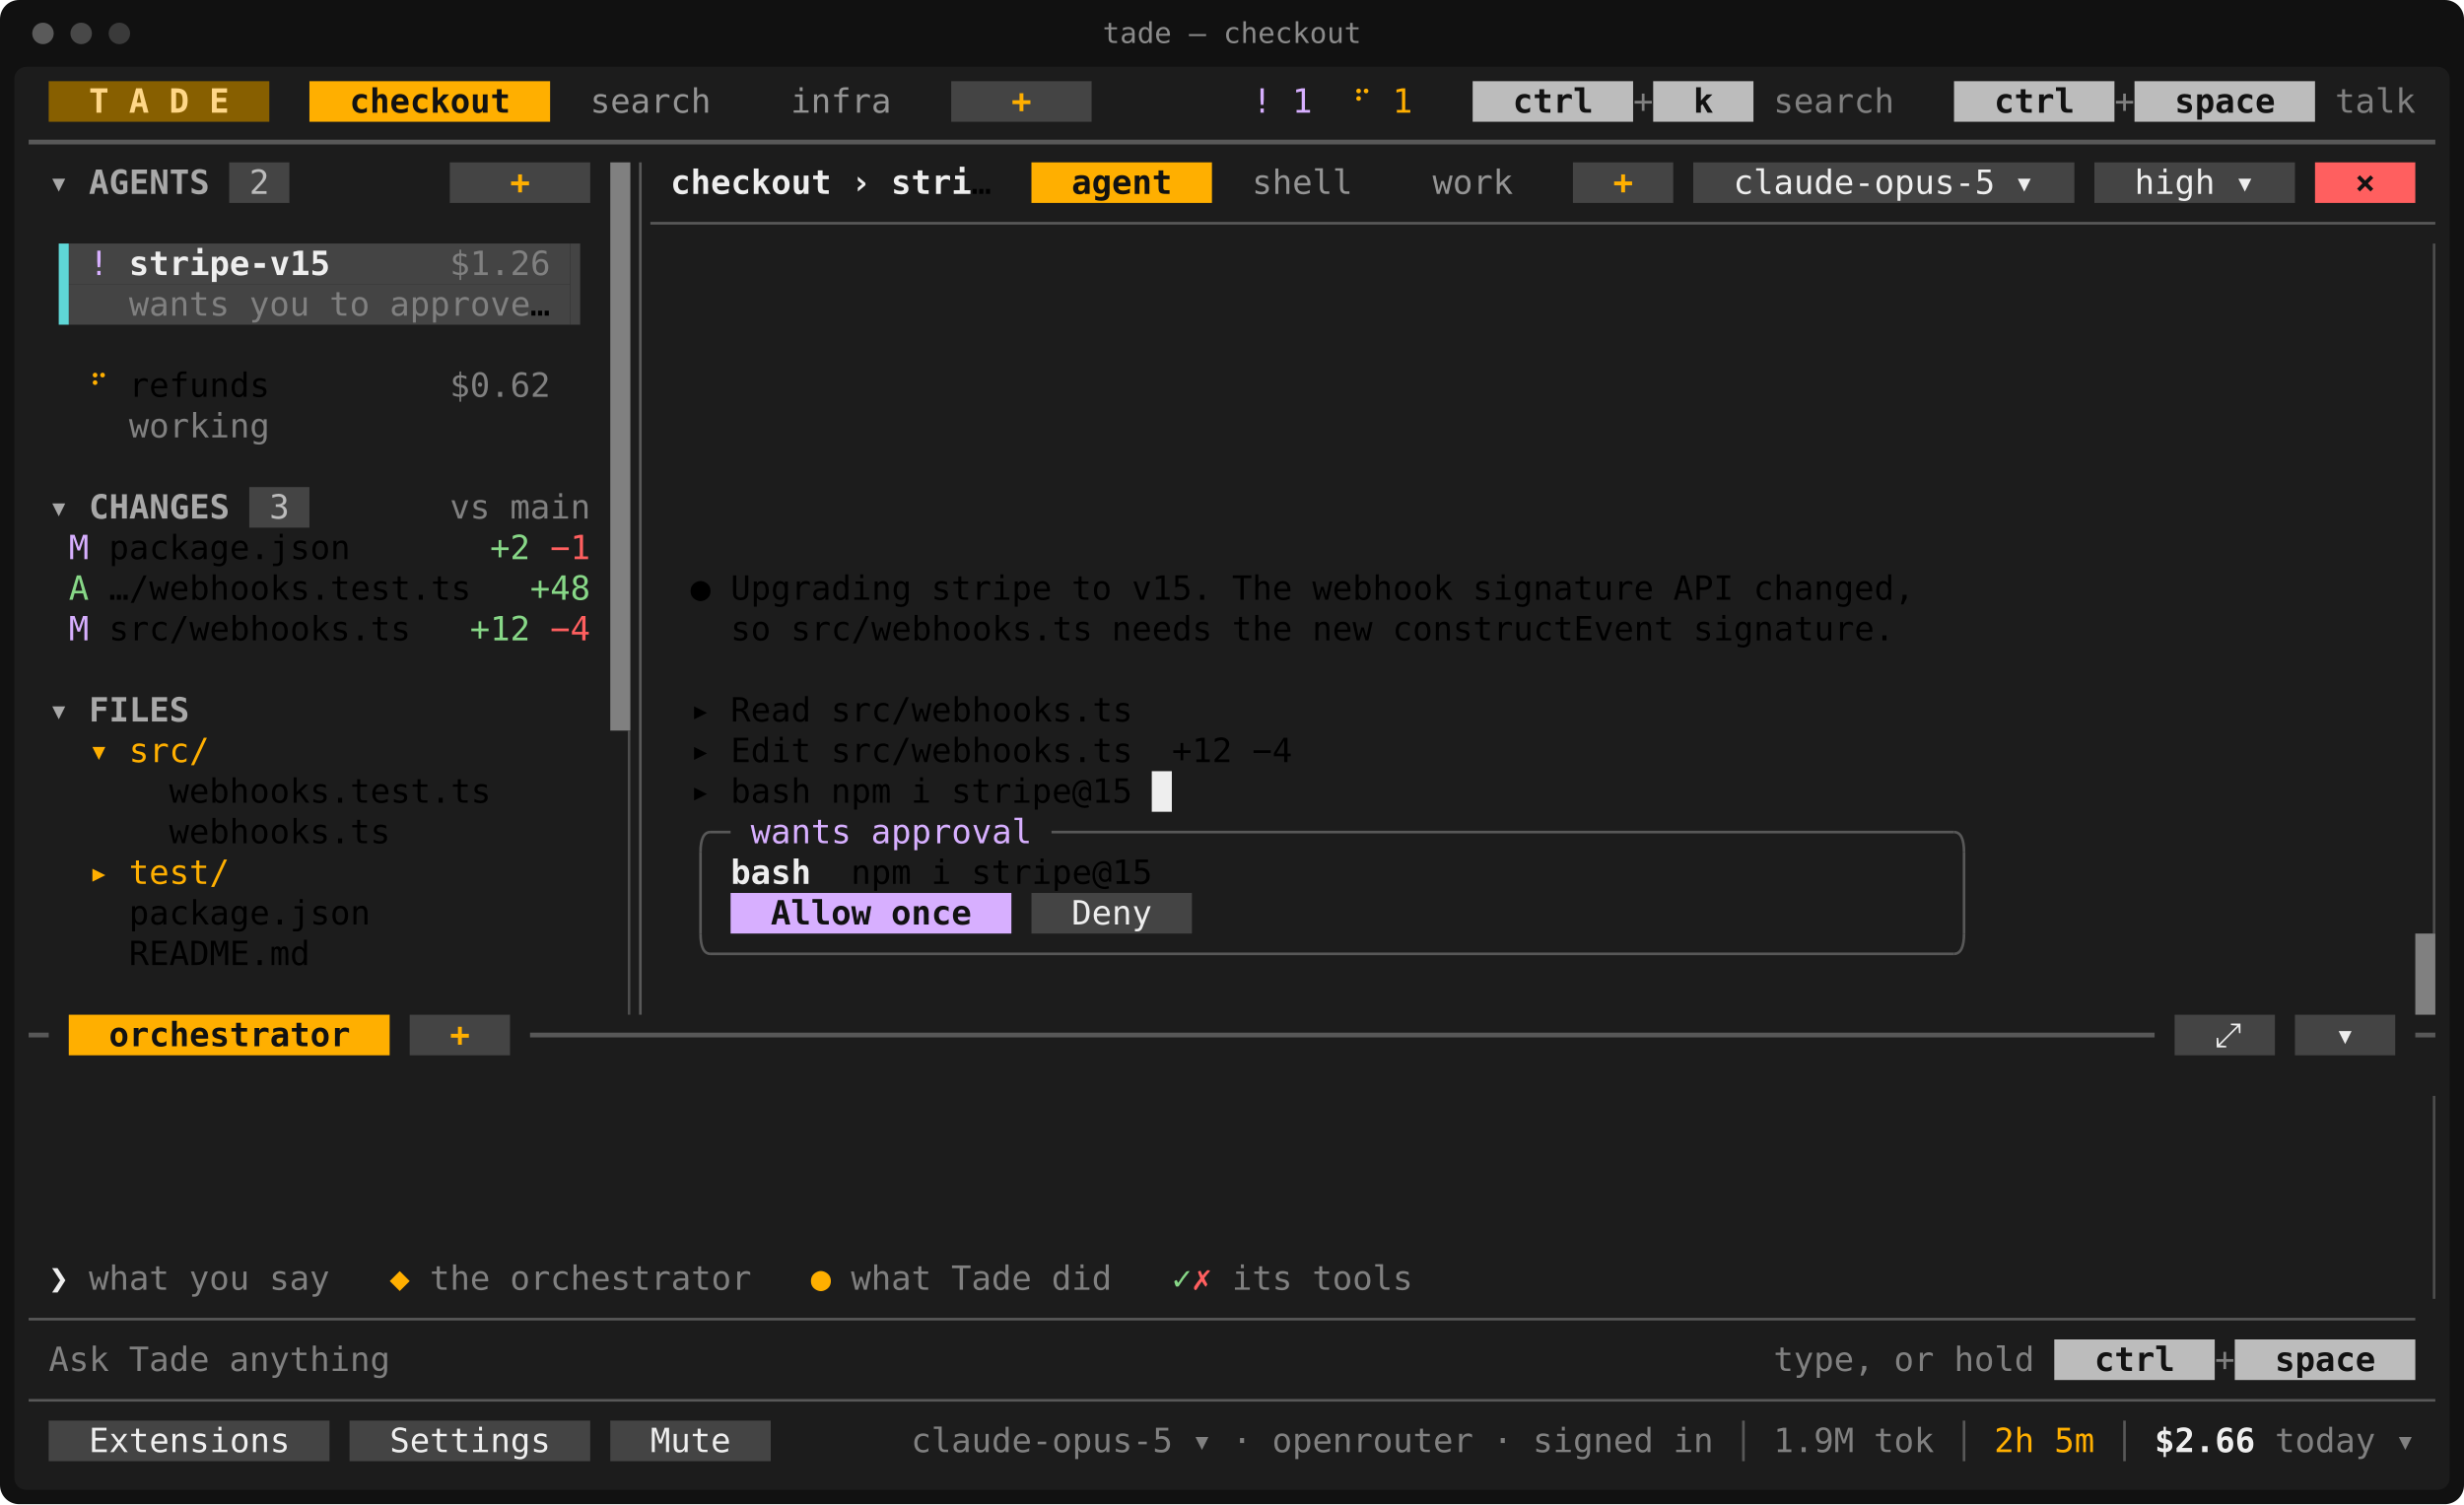
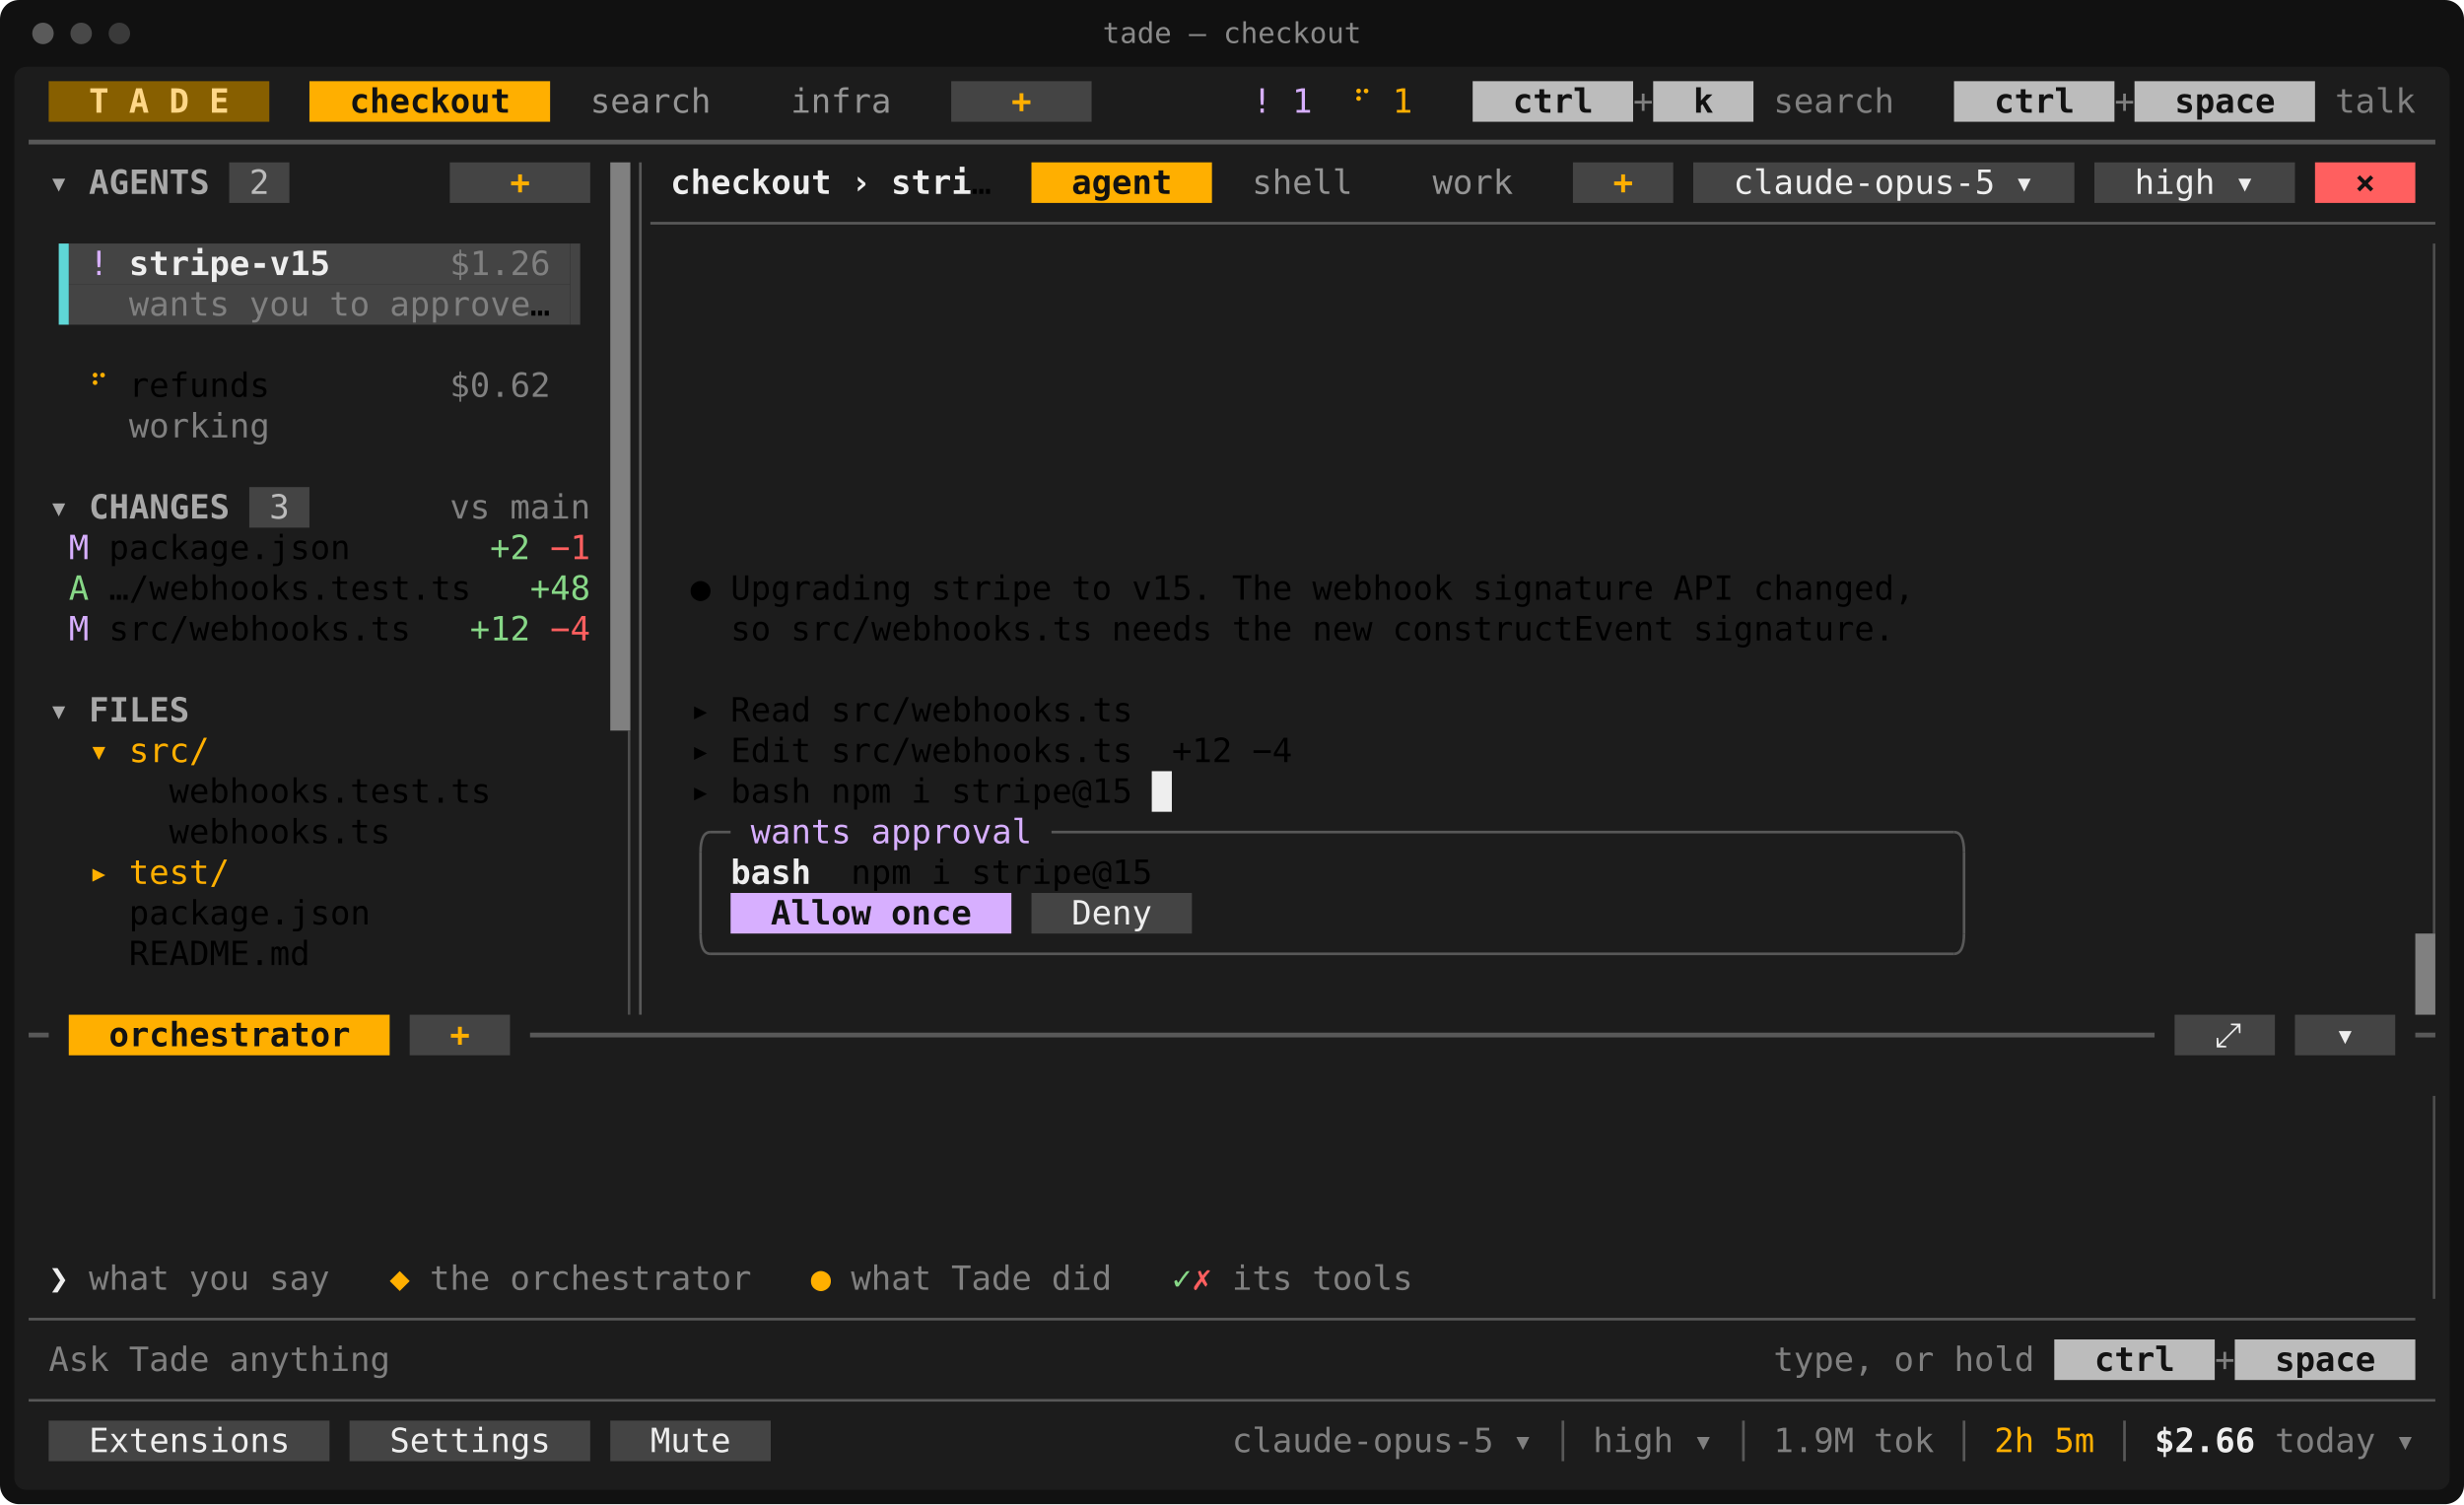
<svg xmlns="http://www.w3.org/2000/svg" viewBox="0 0 1032 630" width="1032" height="630" font-family="ui-monospace,SFMono-Regular,Menlo,Consolas,'DejaVu Sans Mono','Liberation Mono',monospace" font-size="14" role="img" aria-label="tade — checkout">
  <rect width="1032" height="630" rx="8" fill="#111111" />
  <rect x="6" y="28" width="1020" height="596" rx="5" fill="#1c1c1c" />
  <circle cx="18" cy="14" r="4.5" fill="#5a5a5a" />
  <circle cx="34" cy="14" r="4.5" fill="#484848" />
  <circle cx="50" cy="14" r="4.5" fill="#3a3a3a" />
  <text x="516" y="18" fill="#8a8a8a" font-size="12" text-anchor="middle">tade — checkout</text>
  <rect x="20.4" y="34" width="92.4" height="17" fill="rgb(135,95,0)" />
  <rect x="129.6" y="34" width="100.8" height="17" fill="rgb(255,175,0)" />
  <rect x="398.4" y="34" width="58.8" height="17" fill="rgb(68,68,68)" />
  <rect x="616.8" y="34" width="67.2" height="17" fill="rgb(188,188,188)" />
  <rect x="692.4" y="34" width="42" height="17" fill="rgb(188,188,188)" />
  <rect x="818.4" y="34" width="67.2" height="17" fill="rgb(188,188,188)" />
  <rect x="894" y="34" width="75.6" height="17" fill="rgb(188,188,188)" />
  <rect x="96" y="68" width="25.2" height="17" fill="rgb(68,68,68)" />
  <rect x="188.4" y="68" width="58.8" height="17" fill="rgb(68,68,68)" />
  <rect x="432" y="68" width="75.6" height="17" fill="rgb(255,175,0)" />
  <rect x="658.8" y="68" width="42" height="17" fill="rgb(68,68,68)" />
  <rect x="709.2" y="68" width="159.6" height="17" fill="rgb(68,68,68)" />
  <rect x="877.2" y="68" width="84" height="17" fill="rgb(68,68,68)" />
  <rect x="969.6" y="68" width="42" height="17" fill="rgb(255,95,95)" />
  <rect x="28.8" y="102" width="210" height="17" fill="rgb(68,68,68)" />
  <rect x="28.8" y="119" width="210" height="17" fill="rgb(68,68,68)" />
  <rect x="104.4" y="204" width="25.2" height="17" fill="rgb(68,68,68)" />
  <rect x="482.4" y="323" width="8.4" height="17" fill="rgb(238,238,238)" />
  <rect x="306" y="374" width="117.6" height="17" fill="rgb(215,175,255)" />
  <rect x="432" y="374" width="67.2" height="17" fill="rgb(68,68,68)" />
  <rect x="28.8" y="425" width="134.4" height="17" fill="rgb(255,175,0)" />
  <rect x="171.6" y="425" width="42" height="17" fill="rgb(68,68,68)" />
  <rect x="910.8" y="425" width="42" height="17" fill="rgb(68,68,68)" />
  <rect x="961.2" y="425" width="42" height="17" fill="rgb(68,68,68)" />
  <rect x="860.4" y="561" width="67.2" height="17" fill="rgb(188,188,188)" />
  <rect x="936" y="561" width="75.6" height="17" fill="rgb(188,188,188)" />
  <rect x="20.4" y="595" width="117.6" height="17" fill="rgb(68,68,68)" />
  <rect x="146.4" y="595" width="100.8" height="17" fill="rgb(68,68,68)" />
  <rect x="255.6" y="595" width="67.2" height="17" fill="rgb(68,68,68)" />
  <rect x="255.6" y="68" width="8.4" height="238" fill="rgb(128,128,128)" />
  <rect x="24.6" y="102" width="4.2" height="34" fill="rgb(95,215,215)" />
  <rect x="238.8" y="102" width="4.2" height="34" fill="rgb(68,68,68)" />
  <rect x="1018.95" y="102" width="1.05" height="289" fill="rgb(78,78,78)" />
  <rect x="262.95" y="306" width="1.05" height="119" fill="rgb(78,78,78)" />
  <rect x="1011.6" y="391" width="8.4" height="34" fill="rgb(128,128,128)" />
  <rect x="1018.95" y="459" width="1.05" height="85" fill="rgb(78,78,78)" />
  <line x1="12" y1="59.5" x2="1020" y2="59.5" stroke="rgb(88,88,88)" stroke-width="2" />
  <line x1="268.2" y1="68" x2="268.2" y2="425" stroke="rgb(88,88,88)" stroke-width="1.1" />
  <line x1="272.4" y1="93.5" x2="1020" y2="93.5" stroke="rgb(88,88,88)" stroke-width="1.1" />
  <path d="M293.4 357Q293.4 348.5 297.6 348.5" fill="none" stroke="rgb(88,88,88)" stroke-width="1.1" />
  <line x1="297.6" y1="348.5" x2="306" y2="348.5" stroke="rgb(88,88,88)" stroke-width="1.1" />
  <line x1="440.4" y1="348.5" x2="818.4" y2="348.5" stroke="rgb(88,88,88)" stroke-width="1.1" />
  <path d="M822.6 357Q822.6 348.5 818.4 348.5" fill="none" stroke="rgb(88,88,88)" stroke-width="1.1" />
  <line x1="293.4" y1="357" x2="293.4" y2="391" stroke="rgb(88,88,88)" stroke-width="1.1" />
  <line x1="822.6" y1="357" x2="822.6" y2="391" stroke="rgb(88,88,88)" stroke-width="1.1" />
  <path d="M293.4 391Q293.4 399.5 297.6 399.5" fill="none" stroke="rgb(88,88,88)" stroke-width="1.1" />
  <line x1="297.6" y1="399.5" x2="818.4" y2="399.5" stroke="rgb(88,88,88)" stroke-width="1.1" />
  <path d="M822.6 391Q822.6 399.5 818.4 399.5" fill="none" stroke="rgb(88,88,88)" stroke-width="1.1" />
  <line x1="12" y1="433.5" x2="20.4" y2="433.5" stroke="rgb(88,88,88)" stroke-width="2" />
  <line x1="222" y1="433.5" x2="902.4" y2="433.5" stroke="rgb(88,88,88)" stroke-width="2" />
  <line x1="1011.6" y1="433.5" x2="1020" y2="433.5" stroke="rgb(88,88,88)" stroke-width="2" />
  <line x1="12" y1="552.5" x2="1011.6" y2="552.5" stroke="rgb(88,88,88)" stroke-width="1.1" />
  <line x1="12" y1="586.5" x2="1020" y2="586.5" stroke="rgb(88,88,88)" stroke-width="1.1" />
+   <line x1="654.6" y1="595" x2="654.6" y2="612" stroke="rgb(88,88,88)" stroke-width="1.1" />
  <line x1="730.2" y1="595" x2="730.2" y2="612" stroke="rgb(88,88,88)" stroke-width="1.1" />
  <line x1="822.6" y1="595" x2="822.6" y2="612" stroke="rgb(88,88,88)" stroke-width="1.1" />
  <line x1="889.8" y1="595" x2="889.8" y2="612" stroke="rgb(88,88,88)" stroke-width="1.1" />
  <text x="37.2" y="47.2" textLength="8.4" lengthAdjust="spacingAndGlyphs" fill="rgb(255,215,135)" font-weight="700">T</text>
  <text x="54" y="47.2" textLength="8.4" lengthAdjust="spacingAndGlyphs" fill="rgb(255,215,135)" font-weight="700">A</text>
  <text x="70.8" y="47.2" textLength="8.4" lengthAdjust="spacingAndGlyphs" fill="rgb(255,215,135)" font-weight="700">D</text>
  <text x="87.6" y="47.2" textLength="8.4" lengthAdjust="spacingAndGlyphs" fill="rgb(255,215,135)" font-weight="700">E</text>
  <text x="146.4" y="47.2" textLength="67.2" lengthAdjust="spacingAndGlyphs" fill="rgb(18,18,18)" font-weight="700">checkout</text>
  <text x="247.2" y="47.2" textLength="50.4" lengthAdjust="spacingAndGlyphs" fill="rgb(148,148,148)">search</text>
  <text x="331.2" y="47.2" textLength="42" lengthAdjust="spacingAndGlyphs" fill="rgb(148,148,148)">infra</text>
  <text x="423.6" y="47.2" textLength="8.4" lengthAdjust="spacingAndGlyphs" fill="rgb(255,175,0)" font-weight="700">+</text>
  <text x="524.4" y="47.2" textLength="8.4" lengthAdjust="spacingAndGlyphs" fill="rgb(215,175,255)">!</text>
  <text x="541.2" y="47.2" textLength="8.4" lengthAdjust="spacingAndGlyphs" fill="rgb(215,175,255)">1</text>
  <text x="566.4" y="47.2" textLength="8.4" lengthAdjust="spacingAndGlyphs" fill="rgb(255,175,0)">⠋</text>
  <text x="583.2" y="47.2" textLength="8.4" lengthAdjust="spacingAndGlyphs" fill="rgb(255,175,0)">1</text>
  <text x="633.6" y="47.2" textLength="33.6" lengthAdjust="spacingAndGlyphs" fill="rgb(18,18,18)" font-weight="700">ctrl</text>
  <text x="684" y="47.2" textLength="8.4" lengthAdjust="spacingAndGlyphs" fill="rgb(128,128,128)">+</text>
  <text x="709.2" y="47.2" textLength="8.4" lengthAdjust="spacingAndGlyphs" fill="rgb(18,18,18)" font-weight="700">k</text>
  <text x="742.8" y="47.2" textLength="50.4" lengthAdjust="spacingAndGlyphs" fill="rgb(128,128,128)">search</text>
  <text x="835.2" y="47.2" textLength="33.6" lengthAdjust="spacingAndGlyphs" fill="rgb(18,18,18)" font-weight="700">ctrl</text>
  <text x="885.6" y="47.2" textLength="8.4" lengthAdjust="spacingAndGlyphs" fill="rgb(128,128,128)">+</text>
  <text x="910.8" y="47.2" textLength="42" lengthAdjust="spacingAndGlyphs" fill="rgb(18,18,18)" font-weight="700">space</text>
  <text x="978" y="47.2" textLength="33.6" lengthAdjust="spacingAndGlyphs" fill="rgb(128,128,128)">talk</text>
  <text x="20.4" y="81.2" textLength="8.4" lengthAdjust="spacingAndGlyphs" fill="rgb(168,168,168)" font-weight="700">▾</text>
  <text x="37.2" y="81.2" textLength="50.4" lengthAdjust="spacingAndGlyphs" fill="rgb(168,168,168)" font-weight="700">AGENTS</text>
  <text x="104.4" y="81.2" textLength="8.4" lengthAdjust="spacingAndGlyphs" fill="rgb(188,188,188)">2</text>
  <text x="213.6" y="81.2" textLength="8.4" lengthAdjust="spacingAndGlyphs" fill="rgb(255,175,0)" font-weight="700">+</text>
  <text x="280.8" y="81.2" textLength="67.2" lengthAdjust="spacingAndGlyphs" fill="rgb(238,238,238)" font-weight="700">checkout</text>
  <text x="356.4" y="81.2" textLength="8.4" lengthAdjust="spacingAndGlyphs" fill="rgb(238,238,238)" font-weight="700">›</text>
  <text x="373.2" y="81.2" textLength="33.6" lengthAdjust="spacingAndGlyphs" fill="rgb(238,238,238)" font-weight="700">stri</text>
  <text x="406.8" y="81.2" textLength="8.4" lengthAdjust="spacingAndGlyphs">…</text>
  <text x="448.8" y="81.2" textLength="42" lengthAdjust="spacingAndGlyphs" fill="rgb(18,18,18)" font-weight="700">agent</text>
  <text x="524.4" y="81.2" textLength="42" lengthAdjust="spacingAndGlyphs" fill="rgb(148,148,148)">shell</text>
  <text x="600" y="81.2" textLength="33.6" lengthAdjust="spacingAndGlyphs" fill="rgb(148,148,148)">work</text>
  <text x="675.6" y="81.2" textLength="8.4" lengthAdjust="spacingAndGlyphs" fill="rgb(255,175,0)" font-weight="700">+</text>
  <text x="726" y="81.2" textLength="109.2" lengthAdjust="spacingAndGlyphs" fill="rgb(238,238,238)">claude-opus-5</text>
  <text x="843.6" y="81.2" textLength="8.4" lengthAdjust="spacingAndGlyphs" fill="rgb(238,238,238)">▾</text>
  <text x="894" y="81.2" textLength="33.6" lengthAdjust="spacingAndGlyphs" fill="rgb(238,238,238)">high</text>
  <text x="936" y="81.2" textLength="8.4" lengthAdjust="spacingAndGlyphs" fill="rgb(238,238,238)">▾</text>
  <text x="986.4" y="81.2" textLength="8.4" lengthAdjust="spacingAndGlyphs" fill="rgb(18,18,18)" font-weight="700">×</text>
  <text x="37.2" y="115.2" textLength="8.4" lengthAdjust="spacingAndGlyphs" fill="rgb(215,175,255)">!</text>
  <text x="54" y="115.2" textLength="84" lengthAdjust="spacingAndGlyphs" fill="rgb(238,238,238)" font-weight="700">stripe-v15</text>
  <text x="188.4" y="115.2" textLength="42" lengthAdjust="spacingAndGlyphs" fill="rgb(128,128,128)">$1.26</text>
  <text x="54" y="132.2" textLength="42" lengthAdjust="spacingAndGlyphs" fill="rgb(128,128,128)">wants</text>
  <text x="104.4" y="132.2" textLength="25.2" lengthAdjust="spacingAndGlyphs" fill="rgb(128,128,128)">you</text>
  <text x="138" y="132.2" textLength="16.8" lengthAdjust="spacingAndGlyphs" fill="rgb(128,128,128)">to</text>
  <text x="163.2" y="132.2" textLength="58.8" lengthAdjust="spacingAndGlyphs" fill="rgb(128,128,128)">approve</text>
  <text x="222" y="132.2" textLength="8.4" lengthAdjust="spacingAndGlyphs">…</text>
  <text x="37.2" y="166.2" textLength="8.4" lengthAdjust="spacingAndGlyphs" fill="rgb(255,175,0)">⠋</text>
  <text x="54" y="166.2" textLength="58.8" lengthAdjust="spacingAndGlyphs">refunds</text>
  <text x="188.4" y="166.2" textLength="42" lengthAdjust="spacingAndGlyphs" fill="rgb(128,128,128)">$0.62</text>
  <text x="54" y="183.2" textLength="58.8" lengthAdjust="spacingAndGlyphs" fill="rgb(128,128,128)">working</text>
  <text x="20.4" y="217.2" textLength="8.4" lengthAdjust="spacingAndGlyphs" fill="rgb(168,168,168)" font-weight="700">▾</text>
  <text x="37.2" y="217.2" textLength="58.8" lengthAdjust="spacingAndGlyphs" fill="rgb(168,168,168)" font-weight="700">CHANGES</text>
  <text x="112.8" y="217.2" textLength="8.4" lengthAdjust="spacingAndGlyphs" fill="rgb(188,188,188)">3</text>
  <text x="188.4" y="217.2" textLength="16.8" lengthAdjust="spacingAndGlyphs" fill="rgb(128,128,128)">vs</text>
  <text x="213.6" y="217.2" textLength="33.6" lengthAdjust="spacingAndGlyphs" fill="rgb(128,128,128)">main</text>
  <text x="28.8" y="234.2" textLength="8.4" lengthAdjust="spacingAndGlyphs" fill="rgb(215,175,255)">M</text>
  <text x="45.6" y="234.2" textLength="100.8" lengthAdjust="spacingAndGlyphs">package.json</text>
  <text x="205.2" y="234.2" textLength="16.8" lengthAdjust="spacingAndGlyphs" fill="rgb(135,215,135)">+2</text>
  <text x="230.4" y="234.2" textLength="16.8" lengthAdjust="spacingAndGlyphs" fill="rgb(255,95,95)">−1</text>
  <text x="28.8" y="251.2" textLength="8.4" lengthAdjust="spacingAndGlyphs" fill="rgb(135,215,135)">A</text>
  <text x="45.6" y="251.2" textLength="151.2" lengthAdjust="spacingAndGlyphs">…/webhooks.test.ts</text>
  <text x="222" y="251.2" textLength="25.2" lengthAdjust="spacingAndGlyphs" fill="rgb(135,215,135)">+48</text>
  <text x="289.2" y="251.2" textLength="8.4" lengthAdjust="spacingAndGlyphs">●</text>
  <text x="306" y="251.2" textLength="75.6" lengthAdjust="spacingAndGlyphs">Upgrading</text>
  <text x="390" y="251.2" textLength="50.4" lengthAdjust="spacingAndGlyphs">stripe</text>
  <text x="448.8" y="251.2" textLength="16.8" lengthAdjust="spacingAndGlyphs">to</text>
  <text x="474" y="251.2" textLength="33.6" lengthAdjust="spacingAndGlyphs">v15.</text>
  <text x="516" y="251.2" textLength="25.2" lengthAdjust="spacingAndGlyphs">The</text>
  <text x="549.6" y="251.2" textLength="58.8" lengthAdjust="spacingAndGlyphs">webhook</text>
  <text x="616.8" y="251.2" textLength="75.6" lengthAdjust="spacingAndGlyphs">signature</text>
  <text x="700.8" y="251.2" textLength="25.2" lengthAdjust="spacingAndGlyphs">API</text>
  <text x="734.4" y="251.2" textLength="67.2" lengthAdjust="spacingAndGlyphs">changed,</text>
  <text x="28.8" y="268.2" textLength="8.4" lengthAdjust="spacingAndGlyphs" fill="rgb(215,175,255)">M</text>
  <text x="45.6" y="268.2" textLength="126" lengthAdjust="spacingAndGlyphs">src/webhooks.ts</text>
  <text x="196.8" y="268.2" textLength="25.2" lengthAdjust="spacingAndGlyphs" fill="rgb(135,215,135)">+12</text>
  <text x="230.4" y="268.2" textLength="16.8" lengthAdjust="spacingAndGlyphs" fill="rgb(255,95,95)">−4</text>
  <text x="306" y="268.2" textLength="16.8" lengthAdjust="spacingAndGlyphs">so</text>
  <text x="331.2" y="268.2" textLength="126" lengthAdjust="spacingAndGlyphs">src/webhooks.ts</text>
  <text x="465.6" y="268.2" textLength="42" lengthAdjust="spacingAndGlyphs">needs</text>
  <text x="516" y="268.2" textLength="25.2" lengthAdjust="spacingAndGlyphs">the</text>
  <text x="549.6" y="268.2" textLength="25.2" lengthAdjust="spacingAndGlyphs">new</text>
  <text x="583.2" y="268.2" textLength="117.6" lengthAdjust="spacingAndGlyphs">constructEvent</text>
  <text x="709.2" y="268.2" textLength="84" lengthAdjust="spacingAndGlyphs">signature.</text>
  <text x="20.4" y="302.2" textLength="8.4" lengthAdjust="spacingAndGlyphs" fill="rgb(168,168,168)" font-weight="700">▾</text>
  <text x="37.2" y="302.2" textLength="42" lengthAdjust="spacingAndGlyphs" fill="rgb(168,168,168)" font-weight="700">FILES</text>
  <text x="289.2" y="302.2" textLength="8.4" lengthAdjust="spacingAndGlyphs">▸</text>
  <text x="306" y="302.2" textLength="33.6" lengthAdjust="spacingAndGlyphs">Read</text>
  <text x="348" y="302.2" textLength="126" lengthAdjust="spacingAndGlyphs">src/webhooks.ts</text>
  <text x="37.2" y="319.2" textLength="8.4" lengthAdjust="spacingAndGlyphs" fill="rgb(255,175,0)">▾</text>
  <text x="54" y="319.2" textLength="33.6" lengthAdjust="spacingAndGlyphs" fill="rgb(255,175,0)">src/</text>
  <text x="289.2" y="319.2" textLength="8.4" lengthAdjust="spacingAndGlyphs">▸</text>
  <text x="306" y="319.2" textLength="33.6" lengthAdjust="spacingAndGlyphs">Edit</text>
  <text x="348" y="319.2" textLength="126" lengthAdjust="spacingAndGlyphs">src/webhooks.ts</text>
  <text x="490.8" y="319.2" textLength="25.2" lengthAdjust="spacingAndGlyphs">+12</text>
  <text x="524.4" y="319.2" textLength="16.8" lengthAdjust="spacingAndGlyphs">−4</text>
  <text x="70.8" y="336.2" textLength="134.4" lengthAdjust="spacingAndGlyphs">webhooks.test.ts</text>
  <text x="289.2" y="336.2" textLength="8.4" lengthAdjust="spacingAndGlyphs">▸</text>
  <text x="306" y="336.2" textLength="33.6" lengthAdjust="spacingAndGlyphs">bash</text>
  <text x="348" y="336.2" textLength="25.2" lengthAdjust="spacingAndGlyphs">npm</text>
  <text x="381.6" y="336.2" textLength="8.4" lengthAdjust="spacingAndGlyphs">i</text>
  <text x="398.4" y="336.2" textLength="75.6" lengthAdjust="spacingAndGlyphs">stripe@15</text>
  <text x="70.8" y="353.2" textLength="92.4" lengthAdjust="spacingAndGlyphs">webhooks.ts</text>
  <text x="314.4" y="353.2" textLength="42" lengthAdjust="spacingAndGlyphs" fill="rgb(215,175,255)">wants</text>
  <text x="364.8" y="353.2" textLength="67.2" lengthAdjust="spacingAndGlyphs" fill="rgb(215,175,255)">approval</text>
  <text x="37.2" y="370.2" textLength="8.4" lengthAdjust="spacingAndGlyphs" fill="rgb(255,175,0)">▸</text>
  <text x="54" y="370.2" textLength="42" lengthAdjust="spacingAndGlyphs" fill="rgb(255,175,0)">test/</text>
  <text x="306" y="370.2" textLength="33.6" lengthAdjust="spacingAndGlyphs" fill="rgb(238,238,238)" font-weight="700">bash</text>
  <text x="356.4" y="370.2" textLength="25.2" lengthAdjust="spacingAndGlyphs">npm</text>
  <text x="390" y="370.2" textLength="8.4" lengthAdjust="spacingAndGlyphs">i</text>
  <text x="406.8" y="370.2" textLength="75.6" lengthAdjust="spacingAndGlyphs">stripe@15</text>
  <text x="54" y="387.2" textLength="100.8" lengthAdjust="spacingAndGlyphs">package.json</text>
  <text x="322.8" y="387.2" textLength="42" lengthAdjust="spacingAndGlyphs" fill="rgb(18,18,18)" font-weight="700">Allow</text>
  <text x="373.2" y="387.2" textLength="33.6" lengthAdjust="spacingAndGlyphs" fill="rgb(18,18,18)" font-weight="700">once</text>
  <text x="448.8" y="387.2" textLength="33.6" lengthAdjust="spacingAndGlyphs" fill="rgb(238,238,238)">Deny</text>
  <text x="54" y="404.2" textLength="75.6" lengthAdjust="spacingAndGlyphs">README.md</text>
  <text x="45.6" y="438.2" textLength="100.8" lengthAdjust="spacingAndGlyphs" fill="rgb(18,18,18)" font-weight="700">orchestrator</text>
  <text x="188.4" y="438.2" textLength="8.4" lengthAdjust="spacingAndGlyphs" fill="rgb(255,175,0)" font-weight="700">+</text>
  <text x="927.6" y="438.2" textLength="8.4" lengthAdjust="spacingAndGlyphs" fill="rgb(238,238,238)">⤢</text>
  <text x="978" y="438.2" textLength="8.4" lengthAdjust="spacingAndGlyphs" fill="rgb(238,238,238)">▾</text>
  <text x="20.4" y="540.2" textLength="8.4" lengthAdjust="spacingAndGlyphs" fill="rgb(238,238,238)" font-weight="700">❯</text>
  <text x="37.2" y="540.2" textLength="33.6" lengthAdjust="spacingAndGlyphs" fill="rgb(128,128,128)">what</text>
  <text x="79.2" y="540.2" textLength="25.2" lengthAdjust="spacingAndGlyphs" fill="rgb(128,128,128)">you</text>
  <text x="112.8" y="540.2" textLength="25.2" lengthAdjust="spacingAndGlyphs" fill="rgb(128,128,128)">say</text>
  <text x="163.2" y="540.2" textLength="8.4" lengthAdjust="spacingAndGlyphs" fill="rgb(255,175,0)" font-weight="700">◆</text>
  <text x="180" y="540.2" textLength="25.2" lengthAdjust="spacingAndGlyphs" fill="rgb(128,128,128)">the</text>
  <text x="213.6" y="540.2" textLength="100.8" lengthAdjust="spacingAndGlyphs" fill="rgb(128,128,128)">orchestrator</text>
  <text x="339.6" y="540.2" textLength="8.4" lengthAdjust="spacingAndGlyphs" fill="rgb(255,175,0)">●</text>
  <text x="356.4" y="540.2" textLength="33.6" lengthAdjust="spacingAndGlyphs" fill="rgb(128,128,128)">what</text>
  <text x="398.4" y="540.2" textLength="33.6" lengthAdjust="spacingAndGlyphs" fill="rgb(128,128,128)">Tade</text>
  <text x="440.4" y="540.2" textLength="25.2" lengthAdjust="spacingAndGlyphs" fill="rgb(128,128,128)">did</text>
  <text x="490.8" y="540.2" textLength="8.4" lengthAdjust="spacingAndGlyphs" fill="rgb(135,215,135)">✓</text>
  <text x="499.2" y="540.2" textLength="8.4" lengthAdjust="spacingAndGlyphs" fill="rgb(255,95,95)">✗</text>
  <text x="516" y="540.2" textLength="25.2" lengthAdjust="spacingAndGlyphs" fill="rgb(128,128,128)">its</text>
  <text x="549.6" y="540.2" textLength="42" lengthAdjust="spacingAndGlyphs" fill="rgb(128,128,128)">tools</text>
  <text x="20.4" y="574.2" textLength="25.2" lengthAdjust="spacingAndGlyphs" fill="rgb(128,128,128)">Ask</text>
  <text x="54" y="574.2" textLength="33.6" lengthAdjust="spacingAndGlyphs" fill="rgb(128,128,128)">Tade</text>
  <text x="96" y="574.2" textLength="67.2" lengthAdjust="spacingAndGlyphs" fill="rgb(128,128,128)">anything</text>
  <text x="742.8" y="574.2" textLength="42" lengthAdjust="spacingAndGlyphs" fill="rgb(128,128,128)">type,</text>
  <text x="793.2" y="574.2" textLength="16.8" lengthAdjust="spacingAndGlyphs" fill="rgb(128,128,128)">or</text>
  <text x="818.4" y="574.2" textLength="33.6" lengthAdjust="spacingAndGlyphs" fill="rgb(128,128,128)">hold</text>
  <text x="877.2" y="574.2" textLength="33.6" lengthAdjust="spacingAndGlyphs" fill="rgb(18,18,18)" font-weight="700">ctrl</text>
  <text x="927.6" y="574.2" textLength="8.4" lengthAdjust="spacingAndGlyphs" fill="rgb(128,128,128)">+</text>
  <text x="952.8" y="574.2" textLength="42" lengthAdjust="spacingAndGlyphs" fill="rgb(18,18,18)" font-weight="700">space</text>
  <text x="37.2" y="608.2" textLength="84" lengthAdjust="spacingAndGlyphs" fill="rgb(238,238,238)">Extensions</text>
  <text x="163.2" y="608.2" textLength="67.2" lengthAdjust="spacingAndGlyphs" fill="rgb(238,238,238)">Settings</text>
  <text x="272.4" y="608.2" textLength="33.6" lengthAdjust="spacingAndGlyphs" fill="rgb(238,238,238)">Mute</text>
-   <text x="381.6" y="608.2" textLength="109.2" lengthAdjust="spacingAndGlyphs" fill="rgb(128,128,128)">claude-opus-5</text>
-   <text x="499.2" y="608.2" textLength="8.4" lengthAdjust="spacingAndGlyphs" fill="rgb(128,128,128)">▾</text>
-   <text x="516" y="608.2" textLength="8.4" lengthAdjust="spacingAndGlyphs" fill="rgb(128,128,128)">·</text>
-   <text x="532.8" y="608.2" textLength="84" lengthAdjust="spacingAndGlyphs" fill="rgb(128,128,128)">openrouter</text>
-   <text x="625.2" y="608.2" textLength="8.4" lengthAdjust="spacingAndGlyphs" fill="rgb(128,128,128)">·</text>
-   <text x="642" y="608.2" textLength="50.4" lengthAdjust="spacingAndGlyphs" fill="rgb(128,128,128)">signed</text>
-   <text x="700.8" y="608.2" textLength="16.8" lengthAdjust="spacingAndGlyphs" fill="rgb(128,128,128)">in</text>
+   <text x="516" y="608.2" textLength="109.2" lengthAdjust="spacingAndGlyphs" fill="rgb(128,128,128)">claude-opus-5</text>
+   <text x="633.6" y="608.2" textLength="8.4" lengthAdjust="spacingAndGlyphs" fill="rgb(128,128,128)">▾</text>
+   <text x="667.2" y="608.2" textLength="33.6" lengthAdjust="spacingAndGlyphs" fill="rgb(128,128,128)">high</text>
+   <text x="709.2" y="608.2" textLength="8.4" lengthAdjust="spacingAndGlyphs" fill="rgb(128,128,128)">▾</text>
  <text x="742.8" y="608.2" textLength="33.6" lengthAdjust="spacingAndGlyphs" fill="rgb(128,128,128)">1.9M</text>
  <text x="784.8" y="608.2" textLength="25.2" lengthAdjust="spacingAndGlyphs" fill="rgb(128,128,128)">tok</text>
  <text x="835.2" y="608.2" textLength="16.8" lengthAdjust="spacingAndGlyphs" fill="rgb(255,175,0)">2h</text>
  <text x="860.4" y="608.2" textLength="16.8" lengthAdjust="spacingAndGlyphs" fill="rgb(255,175,0)">5m</text>
  <text x="902.4" y="608.2" textLength="42" lengthAdjust="spacingAndGlyphs" fill="rgb(238,238,238)" font-weight="700">$2.66</text>
  <text x="952.8" y="608.2" textLength="42" lengthAdjust="spacingAndGlyphs" fill="rgb(128,128,128)">today</text>
  <text x="1003.2" y="608.2" textLength="8.4" lengthAdjust="spacingAndGlyphs" fill="rgb(128,128,128)">▾</text>
</svg>
